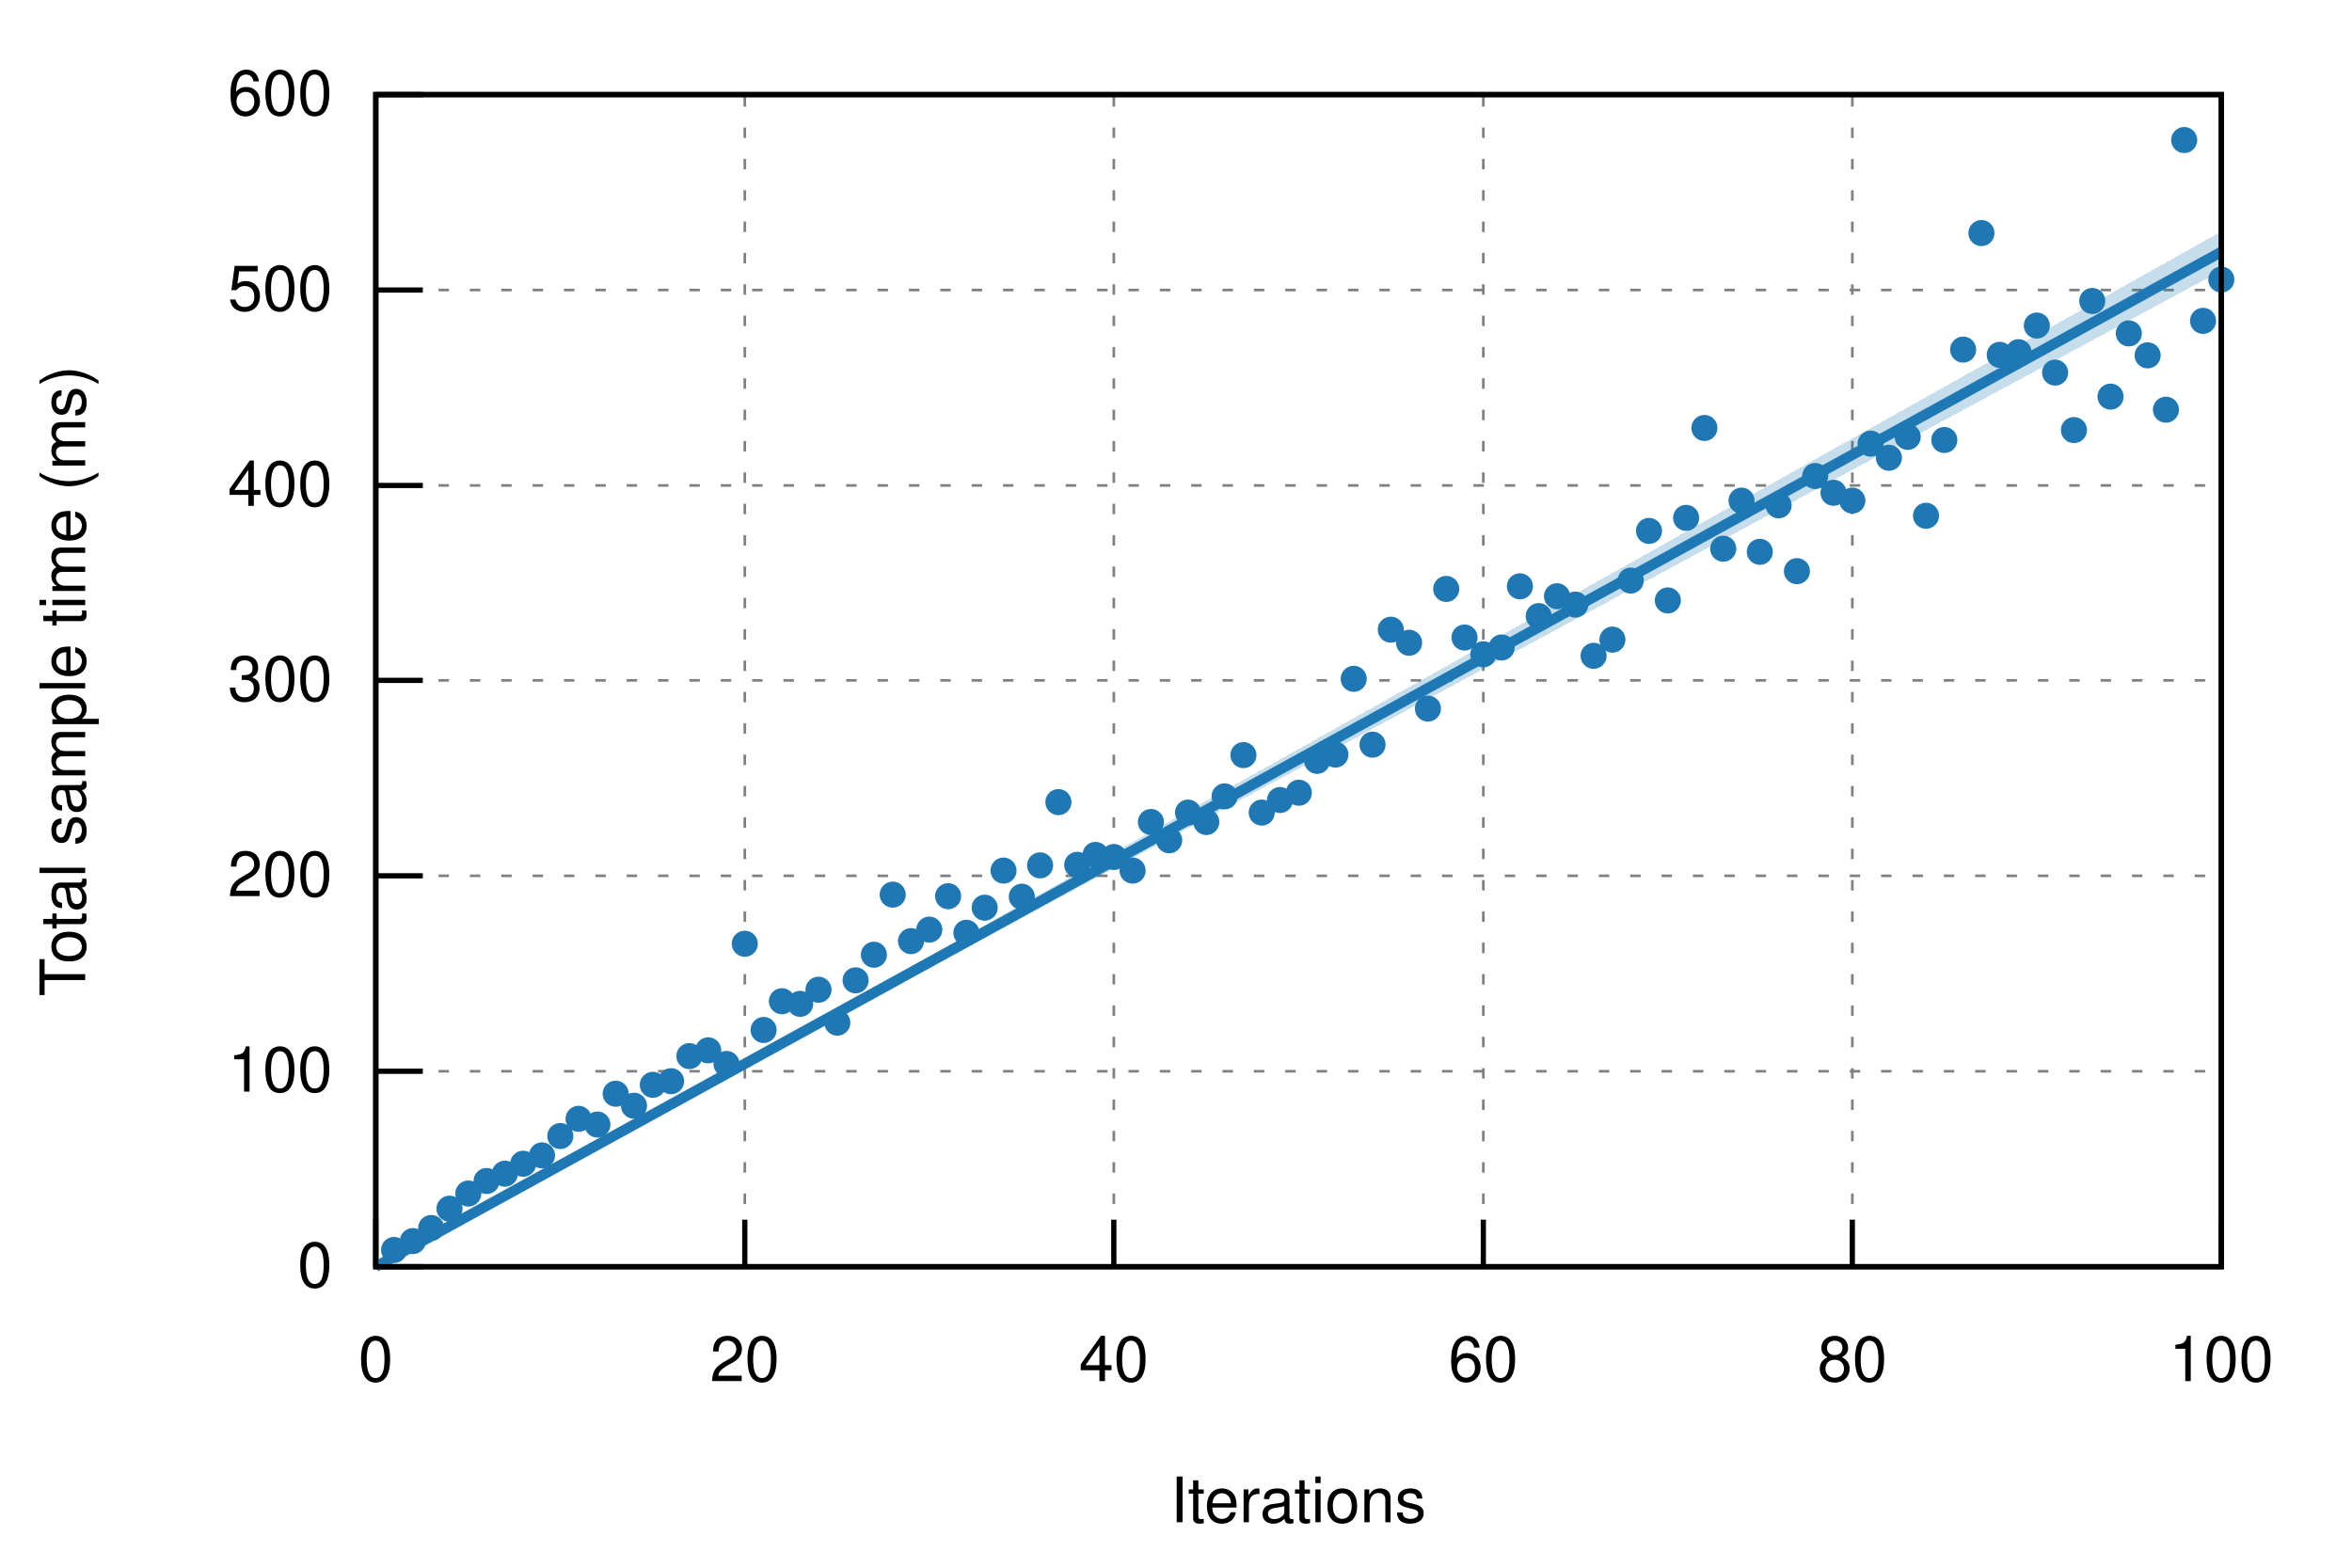
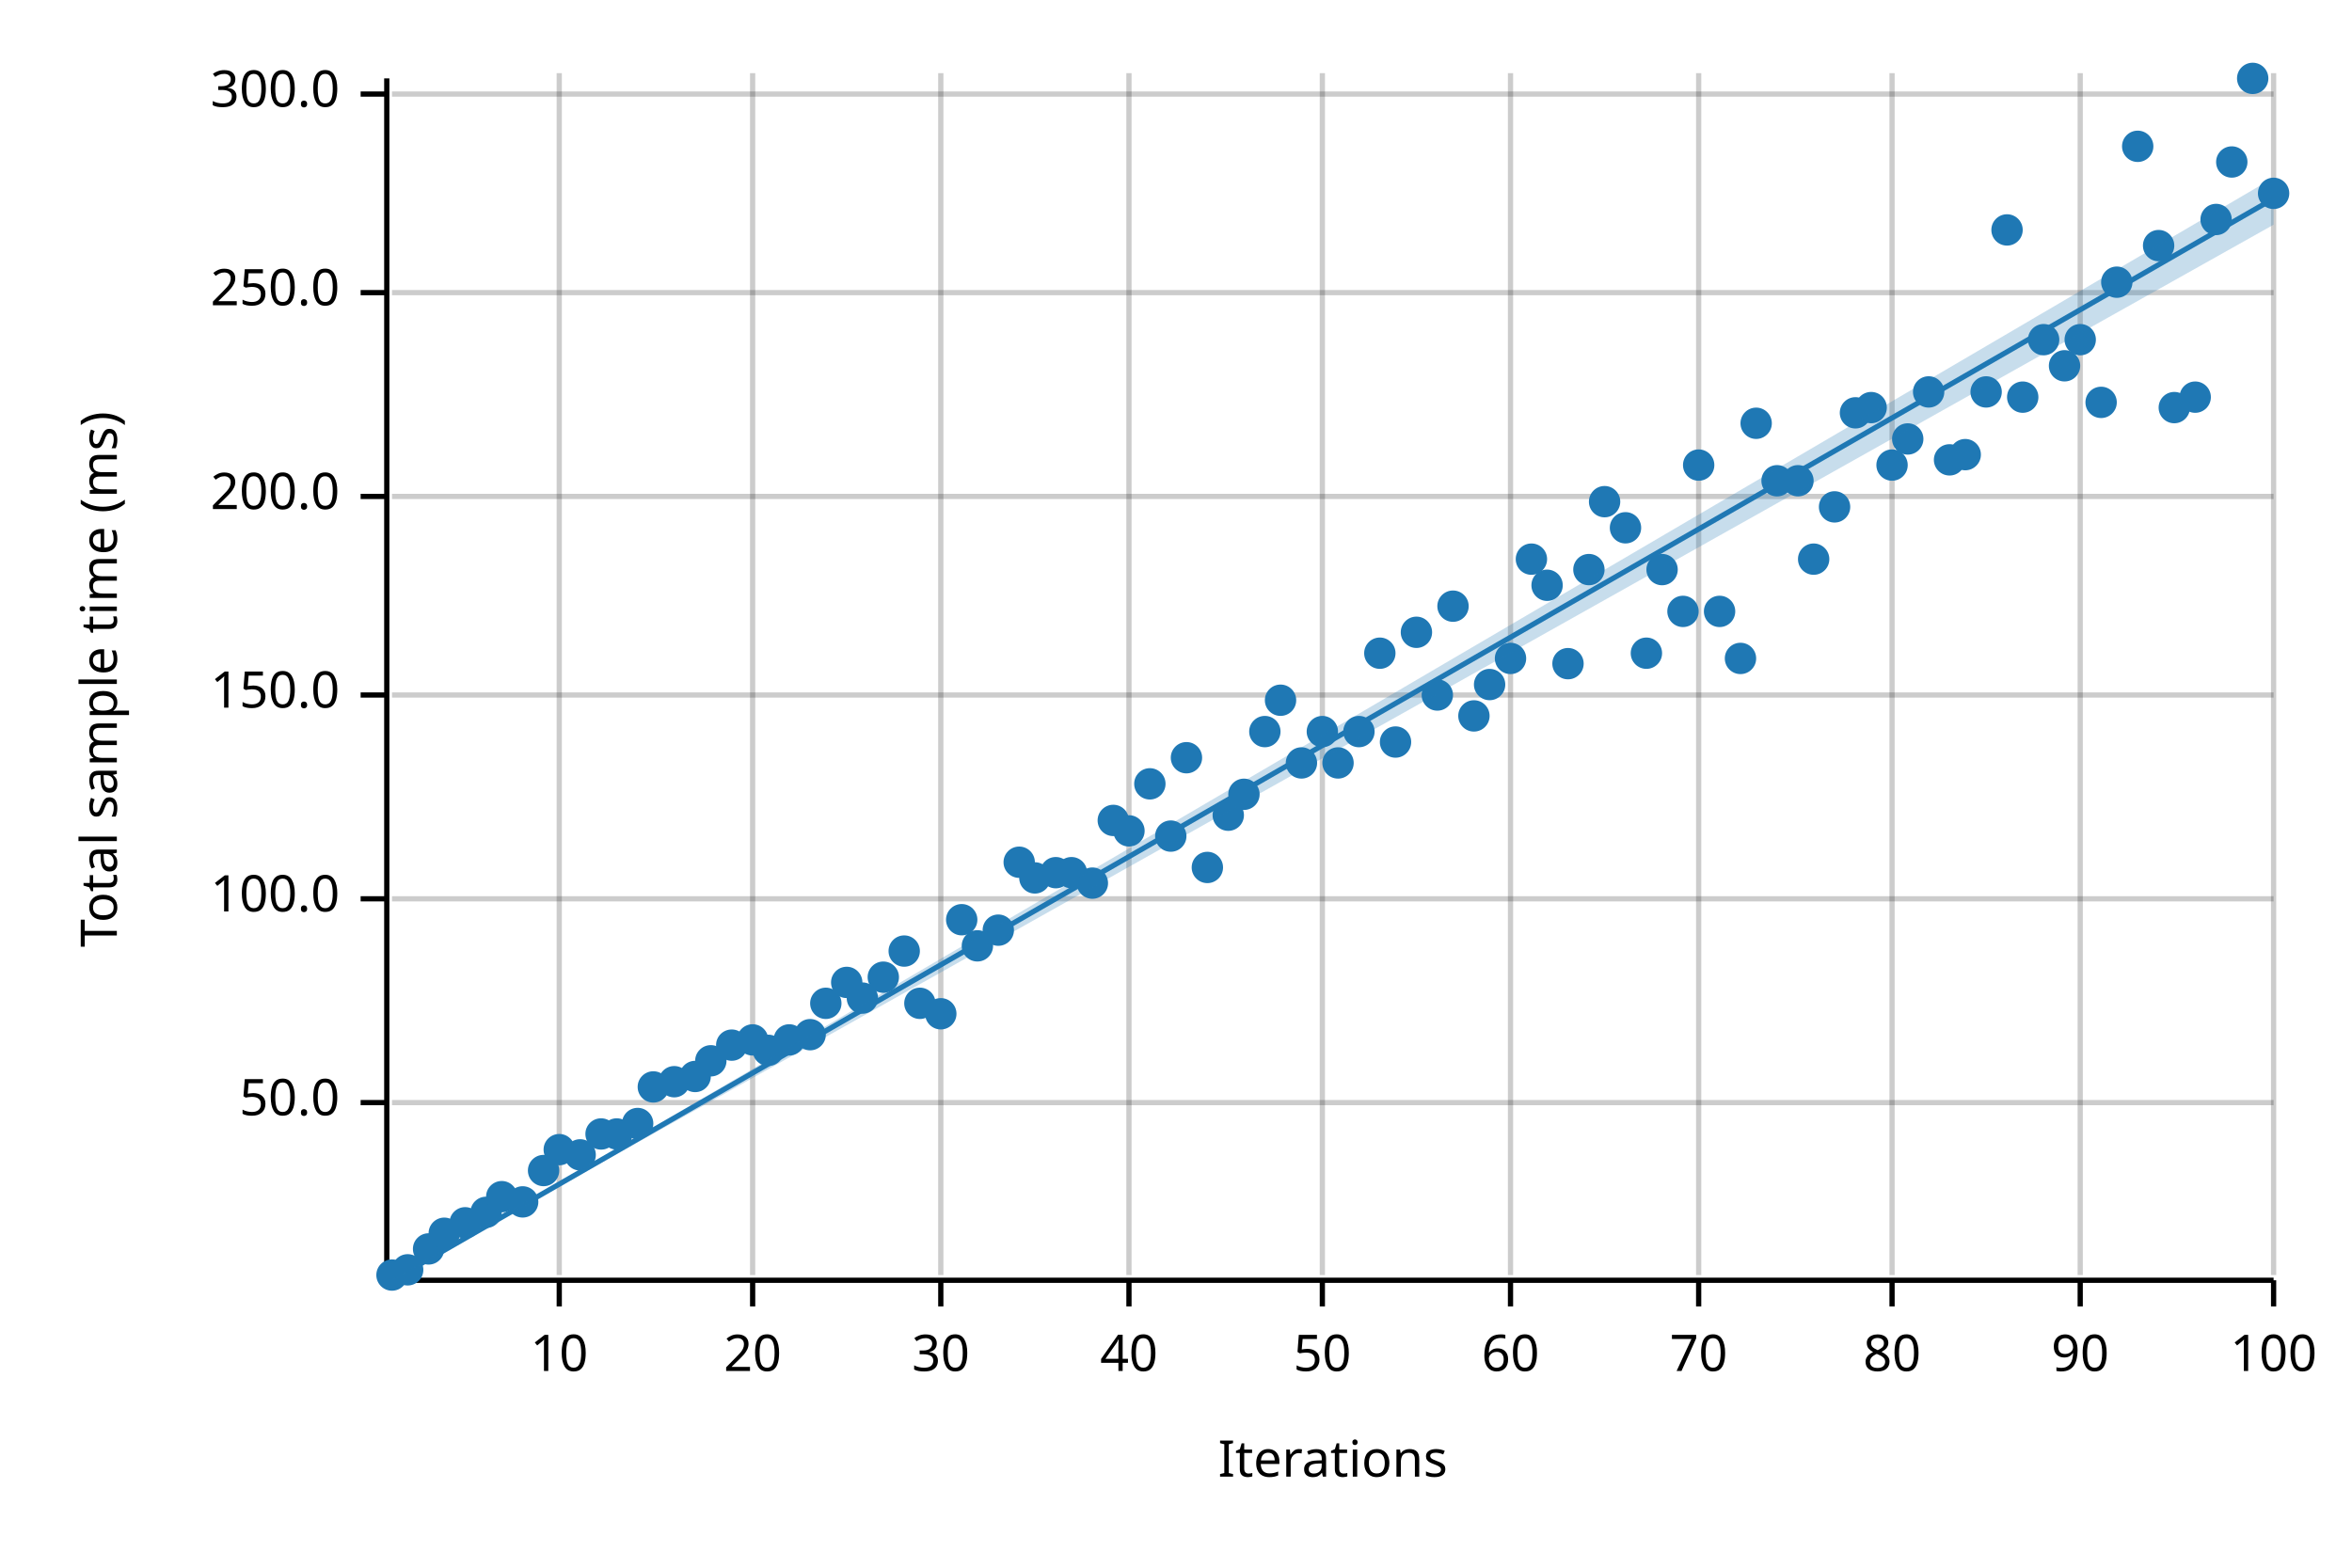
- <svg xmlns="http://www.w3.org/2000/svg" xmlns:xlink="http://www.w3.org/1999/xlink" viewBox="0 0 450 300">
-   <g id="gnuplot_canvas">
-     <rect x="0" y="0" width="450" height="300" fill="none" />
-     <defs>
-       <circle id="gpDot" r="0.5" stroke-width="0.5" />
-       <path id="gpPt0" stroke-width="0.222" stroke="currentColor" d="M-1,0 h2 M0,-1 v2" />
-       <path id="gpPt1" stroke-width="0.222" stroke="currentColor" d="M-1,-1 L1,1 M1,-1 L-1,1" />
-       <path id="gpPt2" stroke-width="0.222" stroke="currentColor" d="M-1,0 L1,0 M0,-1 L0,1 M-1,-1 L1,1 M-1,1 L1,-1" />
-       <rect id="gpPt3" stroke-width="0.222" stroke="currentColor" x="-1" y="-1" width="2" height="2" />
-       <rect id="gpPt4" stroke-width="0.222" stroke="currentColor" fill="currentColor" x="-1" y="-1" width="2" height="2" />
-       <circle id="gpPt5" stroke-width="0.222" stroke="currentColor" cx="0" cy="0" r="1" />
-       <use xlink:href="#gpPt5" id="gpPt6" fill="currentColor" stroke="none" />
-       <path id="gpPt7" stroke-width="0.222" stroke="currentColor" d="M0,-1.33 L-1.33,0.67 L1.33,0.67 z" />
-       <use xlink:href="#gpPt7" id="gpPt8" fill="currentColor" stroke="none" />
-       <use xlink:href="#gpPt7" id="gpPt9" stroke="currentColor" transform="rotate(180)" />
-       <use xlink:href="#gpPt9" id="gpPt10" fill="currentColor" stroke="none" />
-       <use xlink:href="#gpPt3" id="gpPt11" stroke="currentColor" transform="rotate(45)" />
-       <use xlink:href="#gpPt11" id="gpPt12" fill="currentColor" stroke="none" />
-       <path id="gpPt13" stroke-width="0.222" stroke="currentColor" d="M0,1.330 L1.265,0.411 L0.782,-1.067 L-0.782,-1.076 L-1.265,0.411 z" />
-       <use xlink:href="#gpPt13" id="gpPt14" fill="currentColor" stroke="none" />
-       <filter id="textbox" filterUnits="objectBoundingBox" x="0" y="0" height="1" width="1">
-         <feFlood flood-color="white" flood-opacity="1" result="bgnd" />
-         <feComposite in="SourceGraphic" in2="bgnd" operator="atop" />
-       </filter>
-       <filter id="greybox" filterUnits="objectBoundingBox" x="0" y="0" height="1" width="1">
-         <feFlood flood-color="lightgrey" flood-opacity="1" result="grey" />
-         <feComposite in="SourceGraphic" in2="grey" operator="atop" />
-       </filter>
-     </defs>
-     <g fill="none" color="white" stroke="currentColor" stroke-width="1.00" stroke-linecap="butt" stroke-linejoin="miter">
- </g>
-     <g fill="none" color="black" stroke="currentColor" stroke-width="1.00" stroke-linecap="butt" stroke-linejoin="miter">
- </g>
-     <g fill="none" color="black" stroke="black" stroke-width="0.50" stroke-linecap="butt" stroke-linejoin="miter">
- </g>
-     <g fill="none" color="gray" stroke="currentColor" stroke-width="0.50" stroke-linecap="butt" stroke-linejoin="miter">
-       <path stroke="gray" stroke-dasharray="2,4" class="gridline" d="M71.9,242.4 L425.0,242.4  " />
-     </g>
-     <g fill="none" color="gray" stroke="gray" stroke-width="1.00" stroke-linecap="butt" stroke-linejoin="miter">
- </g>
-     <g fill="none" color="black" stroke="currentColor" stroke-width="1.00" stroke-linecap="butt" stroke-linejoin="miter">
-       <path stroke="black" d="M71.9,242.4 L80.9,242.4  " />
-       <g transform="translate(63.6,246.3)" stroke="none" fill="black" font-family="Helvetica" font-size="12.00" text-anchor="end">
-         <text>
-           <tspan font-family="Helvetica"> 0</tspan>
-         </text>
-       </g>
-     </g>
-     <g fill="none" color="black" stroke="currentColor" stroke-width="1.00" stroke-linecap="butt" stroke-linejoin="miter">
- </g>
-     <g fill="none" color="black" stroke="black" stroke-width="0.50" stroke-linecap="butt" stroke-linejoin="miter">
- </g>
-     <g fill="none" color="gray" stroke="currentColor" stroke-width="0.50" stroke-linecap="butt" stroke-linejoin="miter">
-       <path stroke="gray" stroke-dasharray="2,4" class="gridline" d="M71.9,205.0 L425.0,205.0  " />
-     </g>
-     <g fill="none" color="gray" stroke="gray" stroke-width="1.00" stroke-linecap="butt" stroke-linejoin="miter">
- </g>
-     <g fill="none" color="black" stroke="currentColor" stroke-width="1.00" stroke-linecap="butt" stroke-linejoin="miter">
-       <path stroke="black" d="M71.9,205.0 L80.9,205.0  " />
-       <g transform="translate(63.6,208.9)" stroke="none" fill="black" font-family="Helvetica" font-size="12.00" text-anchor="end">
-         <text>
-           <tspan font-family="Helvetica"> 100</tspan>
-         </text>
-       </g>
-     </g>
-     <g fill="none" color="black" stroke="currentColor" stroke-width="1.00" stroke-linecap="butt" stroke-linejoin="miter">
- </g>
-     <g fill="none" color="black" stroke="black" stroke-width="0.50" stroke-linecap="butt" stroke-linejoin="miter">
- </g>
-     <g fill="none" color="gray" stroke="currentColor" stroke-width="0.50" stroke-linecap="butt" stroke-linejoin="miter">
-       <path stroke="gray" stroke-dasharray="2,4" class="gridline" d="M71.9,167.6 L425.0,167.6  " />
-     </g>
-     <g fill="none" color="gray" stroke="gray" stroke-width="1.00" stroke-linecap="butt" stroke-linejoin="miter">
- </g>
-     <g fill="none" color="black" stroke="currentColor" stroke-width="1.00" stroke-linecap="butt" stroke-linejoin="miter">
-       <path stroke="black" d="M71.9,167.6 L80.9,167.6  " />
-       <g transform="translate(63.6,171.5)" stroke="none" fill="black" font-family="Helvetica" font-size="12.00" text-anchor="end">
-         <text>
-           <tspan font-family="Helvetica"> 200</tspan>
-         </text>
-       </g>
-     </g>
-     <g fill="none" color="black" stroke="currentColor" stroke-width="1.00" stroke-linecap="butt" stroke-linejoin="miter">
- </g>
-     <g fill="none" color="black" stroke="black" stroke-width="0.50" stroke-linecap="butt" stroke-linejoin="miter">
- </g>
-     <g fill="none" color="gray" stroke="currentColor" stroke-width="0.50" stroke-linecap="butt" stroke-linejoin="miter">
-       <path stroke="gray" stroke-dasharray="2,4" class="gridline" d="M71.9,130.2 L425.0,130.2  " />
-     </g>
-     <g fill="none" color="gray" stroke="gray" stroke-width="1.00" stroke-linecap="butt" stroke-linejoin="miter">
- </g>
-     <g fill="none" color="black" stroke="currentColor" stroke-width="1.00" stroke-linecap="butt" stroke-linejoin="miter">
-       <path stroke="black" d="M71.9,130.2 L80.9,130.2  " />
-       <g transform="translate(63.6,134.1)" stroke="none" fill="black" font-family="Helvetica" font-size="12.00" text-anchor="end">
-         <text>
-           <tspan font-family="Helvetica"> 300</tspan>
-         </text>
-       </g>
-     </g>
-     <g fill="none" color="black" stroke="currentColor" stroke-width="1.00" stroke-linecap="butt" stroke-linejoin="miter">
- </g>
-     <g fill="none" color="black" stroke="black" stroke-width="0.50" stroke-linecap="butt" stroke-linejoin="miter">
- </g>
-     <g fill="none" color="gray" stroke="currentColor" stroke-width="0.50" stroke-linecap="butt" stroke-linejoin="miter">
-       <path stroke="gray" stroke-dasharray="2,4" class="gridline" d="M71.9,92.9 L425.0,92.9  " />
-     </g>
-     <g fill="none" color="gray" stroke="gray" stroke-width="1.00" stroke-linecap="butt" stroke-linejoin="miter">
- </g>
-     <g fill="none" color="black" stroke="currentColor" stroke-width="1.00" stroke-linecap="butt" stroke-linejoin="miter">
-       <path stroke="black" d="M71.9,92.9 L80.9,92.9  " />
-       <g transform="translate(63.6,96.8)" stroke="none" fill="black" font-family="Helvetica" font-size="12.00" text-anchor="end">
-         <text>
-           <tspan font-family="Helvetica"> 400</tspan>
-         </text>
-       </g>
-     </g>
-     <g fill="none" color="black" stroke="currentColor" stroke-width="1.00" stroke-linecap="butt" stroke-linejoin="miter">
- </g>
-     <g fill="none" color="black" stroke="black" stroke-width="0.50" stroke-linecap="butt" stroke-linejoin="miter">
- </g>
-     <g fill="none" color="gray" stroke="currentColor" stroke-width="0.50" stroke-linecap="butt" stroke-linejoin="miter">
-       <path stroke="gray" stroke-dasharray="2,4" class="gridline" d="M71.9,55.5 L425.0,55.5  " />
-     </g>
-     <g fill="none" color="gray" stroke="gray" stroke-width="1.00" stroke-linecap="butt" stroke-linejoin="miter">
- </g>
-     <g fill="none" color="black" stroke="currentColor" stroke-width="1.00" stroke-linecap="butt" stroke-linejoin="miter">
-       <path stroke="black" d="M71.9,55.5 L80.9,55.5  " />
-       <g transform="translate(63.6,59.4)" stroke="none" fill="black" font-family="Helvetica" font-size="12.00" text-anchor="end">
-         <text>
-           <tspan font-family="Helvetica"> 500</tspan>
-         </text>
-       </g>
-     </g>
-     <g fill="none" color="black" stroke="currentColor" stroke-width="1.00" stroke-linecap="butt" stroke-linejoin="miter">
- </g>
-     <g fill="none" color="black" stroke="black" stroke-width="0.50" stroke-linecap="butt" stroke-linejoin="miter">
- </g>
-     <g fill="none" color="gray" stroke="currentColor" stroke-width="0.50" stroke-linecap="butt" stroke-linejoin="miter">
-       <path stroke="gray" stroke-dasharray="2,4" class="gridline" d="M71.9,18.1 L425.0,18.1  " />
-     </g>
-     <g fill="none" color="gray" stroke="gray" stroke-width="1.00" stroke-linecap="butt" stroke-linejoin="miter">
- </g>
-     <g fill="none" color="black" stroke="currentColor" stroke-width="1.00" stroke-linecap="butt" stroke-linejoin="miter">
-       <path stroke="black" d="M71.9,18.1 L80.9,18.1  " />
-       <g transform="translate(63.6,22.0)" stroke="none" fill="black" font-family="Helvetica" font-size="12.00" text-anchor="end">
-         <text>
-           <tspan font-family="Helvetica"> 600</tspan>
-         </text>
-       </g>
-     </g>
-     <g fill="none" color="black" stroke="currentColor" stroke-width="1.00" stroke-linecap="butt" stroke-linejoin="miter">
- </g>
-     <g fill="none" color="black" stroke="black" stroke-width="0.50" stroke-linecap="butt" stroke-linejoin="miter">
- </g>
-     <g fill="none" color="gray" stroke="currentColor" stroke-width="0.50" stroke-linecap="butt" stroke-linejoin="miter">
-       <path stroke="gray" stroke-dasharray="2,4" class="gridline" d="M71.9,242.4 L71.9,18.1  " />
-     </g>
-     <g fill="none" color="gray" stroke="gray" stroke-width="1.00" stroke-linecap="butt" stroke-linejoin="miter">
- </g>
-     <g fill="none" color="black" stroke="currentColor" stroke-width="1.00" stroke-linecap="butt" stroke-linejoin="miter">
-       <path stroke="black" d="M71.9,242.4 L71.9,233.4  " />
-       <g transform="translate(71.9,264.3)" stroke="none" fill="black" font-family="Helvetica" font-size="12.00" text-anchor="middle">
-         <text>
-           <tspan font-family="Helvetica"> 0</tspan>
-         </text>
-       </g>
-     </g>
-     <g fill="none" color="black" stroke="currentColor" stroke-width="1.00" stroke-linecap="butt" stroke-linejoin="miter">
- </g>
-     <g fill="none" color="black" stroke="black" stroke-width="0.50" stroke-linecap="butt" stroke-linejoin="miter">
- </g>
-     <g fill="none" color="gray" stroke="currentColor" stroke-width="0.50" stroke-linecap="butt" stroke-linejoin="miter">
-       <path stroke="gray" stroke-dasharray="2,4" class="gridline" d="M142.5,242.4 L142.5,18.1  " />
-     </g>
-     <g fill="none" color="gray" stroke="gray" stroke-width="1.00" stroke-linecap="butt" stroke-linejoin="miter">
- </g>
-     <g fill="none" color="black" stroke="currentColor" stroke-width="1.00" stroke-linecap="butt" stroke-linejoin="miter">
-       <path stroke="black" d="M142.5,242.4 L142.5,233.4  " />
-       <g transform="translate(142.5,264.3)" stroke="none" fill="black" font-family="Helvetica" font-size="12.00" text-anchor="middle">
-         <text>
-           <tspan font-family="Helvetica"> 20</tspan>
-         </text>
-       </g>
-     </g>
-     <g fill="none" color="black" stroke="currentColor" stroke-width="1.00" stroke-linecap="butt" stroke-linejoin="miter">
- </g>
-     <g fill="none" color="black" stroke="black" stroke-width="0.50" stroke-linecap="butt" stroke-linejoin="miter">
- </g>
-     <g fill="none" color="gray" stroke="currentColor" stroke-width="0.50" stroke-linecap="butt" stroke-linejoin="miter">
-       <path stroke="gray" stroke-dasharray="2,4" class="gridline" d="M213.1,242.4 L213.1,18.1  " />
-     </g>
-     <g fill="none" color="gray" stroke="gray" stroke-width="1.00" stroke-linecap="butt" stroke-linejoin="miter">
- </g>
-     <g fill="none" color="black" stroke="currentColor" stroke-width="1.00" stroke-linecap="butt" stroke-linejoin="miter">
-       <path stroke="black" d="M213.1,242.4 L213.1,233.4  " />
-       <g transform="translate(213.1,264.3)" stroke="none" fill="black" font-family="Helvetica" font-size="12.00" text-anchor="middle">
-         <text>
-           <tspan font-family="Helvetica"> 40</tspan>
-         </text>
-       </g>
-     </g>
-     <g fill="none" color="black" stroke="currentColor" stroke-width="1.00" stroke-linecap="butt" stroke-linejoin="miter">
- </g>
-     <g fill="none" color="black" stroke="black" stroke-width="0.50" stroke-linecap="butt" stroke-linejoin="miter">
- </g>
-     <g fill="none" color="gray" stroke="currentColor" stroke-width="0.50" stroke-linecap="butt" stroke-linejoin="miter">
-       <path stroke="gray" stroke-dasharray="2,4" class="gridline" d="M283.8,242.4 L283.8,18.1  " />
-     </g>
-     <g fill="none" color="gray" stroke="gray" stroke-width="1.00" stroke-linecap="butt" stroke-linejoin="miter">
- </g>
-     <g fill="none" color="black" stroke="currentColor" stroke-width="1.00" stroke-linecap="butt" stroke-linejoin="miter">
-       <path stroke="black" d="M283.8,242.4 L283.8,233.4  " />
-       <g transform="translate(283.8,264.3)" stroke="none" fill="black" font-family="Helvetica" font-size="12.00" text-anchor="middle">
-         <text>
-           <tspan font-family="Helvetica"> 60</tspan>
-         </text>
-       </g>
-     </g>
-     <g fill="none" color="black" stroke="currentColor" stroke-width="1.00" stroke-linecap="butt" stroke-linejoin="miter">
- </g>
-     <g fill="none" color="black" stroke="black" stroke-width="0.50" stroke-linecap="butt" stroke-linejoin="miter">
- </g>
-     <g fill="none" color="gray" stroke="currentColor" stroke-width="0.50" stroke-linecap="butt" stroke-linejoin="miter">
-       <path stroke="gray" stroke-dasharray="2,4" class="gridline" d="M354.4,242.4 L354.4,18.1  " />
-     </g>
-     <g fill="none" color="gray" stroke="gray" stroke-width="1.00" stroke-linecap="butt" stroke-linejoin="miter">
- </g>
-     <g fill="none" color="black" stroke="currentColor" stroke-width="1.00" stroke-linecap="butt" stroke-linejoin="miter">
-       <path stroke="black" d="M354.4,242.4 L354.4,233.4  " />
-       <g transform="translate(354.4,264.3)" stroke="none" fill="black" font-family="Helvetica" font-size="12.00" text-anchor="middle">
-         <text>
-           <tspan font-family="Helvetica"> 80</tspan>
-         </text>
-       </g>
-     </g>
-     <g fill="none" color="black" stroke="currentColor" stroke-width="1.00" stroke-linecap="butt" stroke-linejoin="miter">
- </g>
-     <g fill="none" color="black" stroke="black" stroke-width="0.50" stroke-linecap="butt" stroke-linejoin="miter">
- </g>
-     <g fill="none" color="gray" stroke="currentColor" stroke-width="0.50" stroke-linecap="butt" stroke-linejoin="miter">
-       <path stroke="gray" stroke-dasharray="2,4" class="gridline" d="M425.0,242.4 L425.0,18.1  " />
-     </g>
-     <g fill="none" color="gray" stroke="gray" stroke-width="1.00" stroke-linecap="butt" stroke-linejoin="miter">
- </g>
-     <g fill="none" color="black" stroke="currentColor" stroke-width="1.00" stroke-linecap="butt" stroke-linejoin="miter">
-       <path stroke="black" d="M425.0,242.4 L425.0,233.4  " />
-       <g transform="translate(425.0,264.3)" stroke="none" fill="black" font-family="Helvetica" font-size="12.00" text-anchor="middle">
-         <text>
-           <tspan font-family="Helvetica"> 100</tspan>
-         </text>
-       </g>
-     </g>
-     <g fill="none" color="black" stroke="currentColor" stroke-width="1.00" stroke-linecap="butt" stroke-linejoin="miter">
- </g>
-     <g fill="none" color="black" stroke="currentColor" stroke-width="1.00" stroke-linecap="butt" stroke-linejoin="miter">
-       <path stroke="black" d="M71.9,18.1 L71.9,242.4 L425.0,242.4 L425.0,18.1 L71.9,18.1 Z  " />
-     </g>
-     <g fill="none" color="black" stroke="currentColor" stroke-width="1.00" stroke-linecap="butt" stroke-linejoin="miter">
-       <g transform="translate(16.3,130.3) rotate(270)" stroke="none" fill="black" font-family="Helvetica" font-size="12.00" text-anchor="middle">
-         <text>
-           <tspan font-family="Helvetica">Total sample time (ms)</tspan>
-         </text>
-       </g>
-     </g>
-     <g fill="none" color="black" stroke="currentColor" stroke-width="1.00" stroke-linecap="butt" stroke-linejoin="miter">
-       <g transform="translate(248.4,291.3)" stroke="none" fill="black" font-family="Helvetica" font-size="12.00" text-anchor="middle">
-         <text>
-           <tspan font-family="Helvetica">Iterations</tspan>
-         </text>
-       </g>
-     </g>
-     <g fill="none" color="black" stroke="currentColor" stroke-width="1.00" stroke-linecap="butt" stroke-linejoin="miter">
- </g>
-     <g id="gnuplot_plot_1">
-       <g fill="none" color="black" stroke="currentColor" stroke-width="1.00" stroke-linecap="butt" stroke-linejoin="miter">
-         <use xlink:href="#gpPt6" transform="translate(75.4,239.2) scale(2.25)" color="rgb( 31, 120, 180)" />
-         <use xlink:href="#gpPt6" transform="translate(79.0,237.5) scale(2.25)" color="rgb( 31, 120, 180)" />
-         <use xlink:href="#gpPt6" transform="translate(82.5,235.0) scale(2.25)" color="rgb( 31, 120, 180)" />
-         <use xlink:href="#gpPt6" transform="translate(86.0,231.3) scale(2.25)" color="rgb( 31, 120, 180)" />
-         <use xlink:href="#gpPt6" transform="translate(89.6,228.4) scale(2.25)" color="rgb( 31, 120, 180)" />
-         <use xlink:href="#gpPt6" transform="translate(93.1,226.0) scale(2.25)" color="rgb( 31, 120, 180)" />
-         <use xlink:href="#gpPt6" transform="translate(96.6,224.6) scale(2.25)" color="rgb( 31, 120, 180)" />
-         <use xlink:href="#gpPt6" transform="translate(100.1,222.7) scale(2.25)" color="rgb( 31, 120, 180)" />
-         <use xlink:href="#gpPt6" transform="translate(103.7,221.1) scale(2.25)" color="rgb( 31, 120, 180)" />
-         <use xlink:href="#gpPt6" transform="translate(107.2,217.4) scale(2.25)" color="rgb( 31, 120, 180)" />
-         <use xlink:href="#gpPt6" transform="translate(110.7,214.1) scale(2.25)" color="rgb( 31, 120, 180)" />
-         <use xlink:href="#gpPt6" transform="translate(114.3,215.2) scale(2.25)" color="rgb( 31, 120, 180)" />
-         <use xlink:href="#gpPt6" transform="translate(117.8,209.3) scale(2.25)" color="rgb( 31, 120, 180)" />
-         <use xlink:href="#gpPt6" transform="translate(121.3,211.6) scale(2.25)" color="rgb( 31, 120, 180)" />
-         <use xlink:href="#gpPt6" transform="translate(124.9,207.6) scale(2.25)" color="rgb( 31, 120, 180)" />
-         <use xlink:href="#gpPt6" transform="translate(128.4,206.9) scale(2.25)" color="rgb( 31, 120, 180)" />
-         <use xlink:href="#gpPt6" transform="translate(131.9,202.1) scale(2.25)" color="rgb( 31, 120, 180)" />
-         <use xlink:href="#gpPt6" transform="translate(135.5,201.0) scale(2.25)" color="rgb( 31, 120, 180)" />
-         <use xlink:href="#gpPt6" transform="translate(139.0,203.6) scale(2.25)" color="rgb( 31, 120, 180)" />
-         <use xlink:href="#gpPt6" transform="translate(142.5,180.6) scale(2.25)" color="rgb( 31, 120, 180)" />
-         <use xlink:href="#gpPt6" transform="translate(146.1,197.1) scale(2.25)" color="rgb( 31, 120, 180)" />
-         <use xlink:href="#gpPt6" transform="translate(149.6,191.6) scale(2.25)" color="rgb( 31, 120, 180)" />
-         <use xlink:href="#gpPt6" transform="translate(153.1,192.1) scale(2.25)" color="rgb( 31, 120, 180)" />
-         <use xlink:href="#gpPt6" transform="translate(156.6,189.4) scale(2.25)" color="rgb( 31, 120, 180)" />
-         <use xlink:href="#gpPt6" transform="translate(160.2,195.7) scale(2.25)" color="rgb( 31, 120, 180)" />
-         <use xlink:href="#gpPt6" transform="translate(163.7,187.6) scale(2.25)" color="rgb( 31, 120, 180)" />
-         <use xlink:href="#gpPt6" transform="translate(167.2,182.7) scale(2.25)" color="rgb( 31, 120, 180)" />
-         <use xlink:href="#gpPt6" transform="translate(170.8,171.2) scale(2.25)" color="rgb( 31, 120, 180)" />
-         <use xlink:href="#gpPt6" transform="translate(174.3,180.1) scale(2.25)" color="rgb( 31, 120, 180)" />
-         <use xlink:href="#gpPt6" transform="translate(177.8,177.9) scale(2.25)" color="rgb( 31, 120, 180)" />
-         <use xlink:href="#gpPt6" transform="translate(181.4,171.5) scale(2.25)" color="rgb( 31, 120, 180)" />
-         <use xlink:href="#gpPt6" transform="translate(184.9,178.5) scale(2.25)" color="rgb( 31, 120, 180)" />
-         <use xlink:href="#gpPt6" transform="translate(188.4,173.7) scale(2.25)" color="rgb( 31, 120, 180)" />
-         <use xlink:href="#gpPt6" transform="translate(192.0,166.6) scale(2.25)" color="rgb( 31, 120, 180)" />
-         <use xlink:href="#gpPt6" transform="translate(195.5,171.6) scale(2.25)" color="rgb( 31, 120, 180)" />
-         <use xlink:href="#gpPt6" transform="translate(199.0,165.6) scale(2.25)" color="rgb( 31, 120, 180)" />
-         <use xlink:href="#gpPt6" transform="translate(202.5,153.5) scale(2.25)" color="rgb( 31, 120, 180)" />
-         <use xlink:href="#gpPt6" transform="translate(206.1,165.5) scale(2.25)" color="rgb( 31, 120, 180)" />
-         <use xlink:href="#gpPt6" transform="translate(209.6,163.6) scale(2.25)" color="rgb( 31, 120, 180)" />
-         <use xlink:href="#gpPt6" transform="translate(213.1,164.0) scale(2.25)" color="rgb( 31, 120, 180)" />
-         <use xlink:href="#gpPt6" transform="translate(216.7,166.6) scale(2.25)" color="rgb( 31, 120, 180)" />
-         <use xlink:href="#gpPt6" transform="translate(220.2,157.3) scale(2.25)" color="rgb( 31, 120, 180)" />
-         <use xlink:href="#gpPt6" transform="translate(223.7,160.8) scale(2.25)" color="rgb( 31, 120, 180)" />
-         <use xlink:href="#gpPt6" transform="translate(227.3,155.5) scale(2.25)" color="rgb( 31, 120, 180)" />
-         <use xlink:href="#gpPt6" transform="translate(230.8,157.3) scale(2.25)" color="rgb( 31, 120, 180)" />
-         <use xlink:href="#gpPt6" transform="translate(234.3,152.4) scale(2.25)" color="rgb( 31, 120, 180)" />
-         <use xlink:href="#gpPt6" transform="translate(237.9,144.5) scale(2.25)" color="rgb( 31, 120, 180)" />
-         <use xlink:href="#gpPt6" transform="translate(241.4,155.5) scale(2.25)" color="rgb( 31, 120, 180)" />
-         <use xlink:href="#gpPt6" transform="translate(244.9,153.1) scale(2.25)" color="rgb( 31, 120, 180)" />
-         <use xlink:href="#gpPt6" transform="translate(248.5,151.7) scale(2.25)" color="rgb( 31, 120, 180)" />
-         <use xlink:href="#gpPt6" transform="translate(252.0,145.6) scale(2.25)" color="rgb( 31, 120, 180)" />
-         <use xlink:href="#gpPt6" transform="translate(255.5,144.4) scale(2.25)" color="rgb( 31, 120, 180)" />
-         <use xlink:href="#gpPt6" transform="translate(259.0,129.9) scale(2.25)" color="rgb( 31, 120, 180)" />
-         <use xlink:href="#gpPt6" transform="translate(262.6,142.5) scale(2.25)" color="rgb( 31, 120, 180)" />
-         <use xlink:href="#gpPt6" transform="translate(266.1,120.5) scale(2.25)" color="rgb( 31, 120, 180)" />
-         <use xlink:href="#gpPt6" transform="translate(269.6,123.0) scale(2.25)" color="rgb( 31, 120, 180)" />
-         <use xlink:href="#gpPt6" transform="translate(273.2,135.6) scale(2.25)" color="rgb( 31, 120, 180)" />
-         <use xlink:href="#gpPt6" transform="translate(276.7,112.7) scale(2.25)" color="rgb( 31, 120, 180)" />
-         <use xlink:href="#gpPt6" transform="translate(280.2,122.0) scale(2.25)" color="rgb( 31, 120, 180)" />
-         <use xlink:href="#gpPt6" transform="translate(283.8,125.2) scale(2.25)" color="rgb( 31, 120, 180)" />
-         <use xlink:href="#gpPt6" transform="translate(287.3,123.9) scale(2.25)" color="rgb( 31, 120, 180)" />
-         <use xlink:href="#gpPt6" transform="translate(290.8,112.2) scale(2.25)" color="rgb( 31, 120, 180)" />
-         <use xlink:href="#gpPt6" transform="translate(294.4,117.9) scale(2.25)" color="rgb( 31, 120, 180)" />
-         <use xlink:href="#gpPt6" transform="translate(297.9,114.1) scale(2.25)" color="rgb( 31, 120, 180)" />
-         <use xlink:href="#gpPt6" transform="translate(301.4,115.7) scale(2.25)" color="rgb( 31, 120, 180)" />
-         <use xlink:href="#gpPt6" transform="translate(304.9,125.5) scale(2.25)" color="rgb( 31, 120, 180)" />
-         <use xlink:href="#gpPt6" transform="translate(308.5,122.4) scale(2.25)" color="rgb( 31, 120, 180)" />
-         <use xlink:href="#gpPt6" transform="translate(312.0,111.1) scale(2.25)" color="rgb( 31, 120, 180)" />
-         <use xlink:href="#gpPt6" transform="translate(315.5,101.6) scale(2.25)" color="rgb( 31, 120, 180)" />
-         <use xlink:href="#gpPt6" transform="translate(319.1,114.9) scale(2.25)" color="rgb( 31, 120, 180)" />
-         <use xlink:href="#gpPt6" transform="translate(322.6,99.1) scale(2.25)" color="rgb( 31, 120, 180)" />
-         <use xlink:href="#gpPt6" transform="translate(326.1,81.9) scale(2.25)" color="rgb( 31, 120, 180)" />
-         <use xlink:href="#gpPt6" transform="translate(329.7,105.0) scale(2.25)" color="rgb( 31, 120, 180)" />
-         <use xlink:href="#gpPt6" transform="translate(333.2,95.8) scale(2.25)" color="rgb( 31, 120, 180)" />
-         <use xlink:href="#gpPt6" transform="translate(336.7,105.6) scale(2.25)" color="rgb( 31, 120, 180)" />
-         <use xlink:href="#gpPt6" transform="translate(340.3,96.7) scale(2.25)" color="rgb( 31, 120, 180)" />
-         <use xlink:href="#gpPt6" transform="translate(343.8,109.3) scale(2.25)" color="rgb( 31, 120, 180)" />
-         <use xlink:href="#gpPt6" transform="translate(347.3,91.1) scale(2.25)" color="rgb( 31, 120, 180)" />
-         <use xlink:href="#gpPt6" transform="translate(350.8,94.3) scale(2.25)" color="rgb( 31, 120, 180)" />
-         <use xlink:href="#gpPt6" transform="translate(354.4,95.8) scale(2.25)" color="rgb( 31, 120, 180)" />
-         <use xlink:href="#gpPt6" transform="translate(357.9,84.9) scale(2.25)" color="rgb( 31, 120, 180)" />
-         <use xlink:href="#gpPt6" transform="translate(361.4,87.6) scale(2.25)" color="rgb( 31, 120, 180)" />
-         <use xlink:href="#gpPt6" transform="translate(365.0,83.6) scale(2.25)" color="rgb( 31, 120, 180)" />
-         <use xlink:href="#gpPt6" transform="translate(368.5,98.7) scale(2.25)" color="rgb( 31, 120, 180)" />
-         <use xlink:href="#gpPt6" transform="translate(372.0,84.2) scale(2.25)" color="rgb( 31, 120, 180)" />
-         <use xlink:href="#gpPt6" transform="translate(375.6,66.9) scale(2.25)" color="rgb( 31, 120, 180)" />
-         <use xlink:href="#gpPt6" transform="translate(379.1,44.6) scale(2.25)" color="rgb( 31, 120, 180)" />
-         <use xlink:href="#gpPt6" transform="translate(382.6,67.9) scale(2.25)" color="rgb( 31, 120, 180)" />
-         <use xlink:href="#gpPt6" transform="translate(386.2,67.4) scale(2.25)" color="rgb( 31, 120, 180)" />
-         <use xlink:href="#gpPt6" transform="translate(389.7,62.3) scale(2.25)" color="rgb( 31, 120, 180)" />
-         <use xlink:href="#gpPt6" transform="translate(393.2,71.3) scale(2.25)" color="rgb( 31, 120, 180)" />
-         <use xlink:href="#gpPt6" transform="translate(396.8,82.3) scale(2.25)" color="rgb( 31, 120, 180)" />
-         <use xlink:href="#gpPt6" transform="translate(400.3,57.6) scale(2.25)" color="rgb( 31, 120, 180)" />
-         <use xlink:href="#gpPt6" transform="translate(403.8,75.9) scale(2.25)" color="rgb( 31, 120, 180)" />
-         <use xlink:href="#gpPt6" transform="translate(407.3,63.8) scale(2.25)" color="rgb( 31, 120, 180)" />
-         <use xlink:href="#gpPt6" transform="translate(410.9,68.0) scale(2.25)" color="rgb( 31, 120, 180)" />
-         <use xlink:href="#gpPt6" transform="translate(414.4,78.4) scale(2.25)" color="rgb( 31, 120, 180)" />
-         <use xlink:href="#gpPt6" transform="translate(417.9,26.8) scale(2.25)" color="rgb( 31, 120, 180)" />
-         <use xlink:href="#gpPt6" transform="translate(421.5,61.4) scale(2.25)" color="rgb( 31, 120, 180)" />
-         <use xlink:href="#gpPt6" transform="translate(425.0,53.5) scale(2.25)" color="rgb( 31, 120, 180)" />
-       </g>
-     </g>
-     <g id="gnuplot_plot_2">
-       <g fill="none" color="white" stroke="rgb( 31, 120, 180)" stroke-width="2.00" stroke-linecap="butt" stroke-linejoin="miter">
- </g>
-       <g fill="none" color="black" stroke="currentColor" stroke-width="2.00" stroke-linecap="butt" stroke-linejoin="miter">
-         <path stroke="rgb( 31, 120, 180)" d="M71.9,242.4 L425.0,48.2  " />
-       </g>
-     </g>
-     <g id="gnuplot_plot_3">
-       <g fill="none" color="white" stroke="rgb( 31, 120, 180)" stroke-width="1.00" stroke-linecap="butt" stroke-linejoin="miter">
- </g>
-       <g fill="none" color="black" stroke="currentColor" stroke-width="1.00" stroke-linecap="butt" stroke-linejoin="miter">
-         <g stroke="none" shape-rendering="crispEdges">
-           <polygon fill="rgb( 31, 120, 180)" fill-opacity="0.25" points="71.9,242.4 71.9,242.4 71.9,242.4 " />
-           <polygon fill="rgb( 31, 120, 180)" fill-opacity="0.25" points="71.9,242.4 425.0,51.8 425.0,44.3 " />
-         </g>
-       </g>
-     </g>
-     <g fill="none" color="white" stroke="rgb( 31, 120, 180)" stroke-width="2.00" stroke-linecap="butt" stroke-linejoin="miter">
- </g>
-     <g fill="none" color="black" stroke="currentColor" stroke-width="2.00" stroke-linecap="butt" stroke-linejoin="miter">
- </g>
-     <g fill="none" color="black" stroke="black" stroke-width="1.00" stroke-linecap="butt" stroke-linejoin="miter">
- </g>
-     <g fill="none" color="black" stroke="currentColor" stroke-width="1.00" stroke-linecap="butt" stroke-linejoin="miter">
-       <path stroke="black" d="M71.9,18.1 L71.9,242.4 L425.0,242.4 L425.0,18.1 L71.9,18.1 Z  " />
-     </g>
-     <g fill="none" color="black" stroke="currentColor" stroke-width="1.00" stroke-linecap="butt" stroke-linejoin="miter">
- </g>
-   </g>
+ <svg xmlns="http://www.w3.org/2000/svg" width="450" height="300">
+   <text x="15" y="130" dy="0.76em" text-anchor="middle" font-family="sans-serif" font-size="9.677" opacity="1" fill="#000000" transform="rotate(270, 15, 130)">
+ Total sample time (ms)
+ </text>
+   <text x="255" y="285" dy="-0.5ex" text-anchor="middle" font-family="sans-serif" font-size="9.677" opacity="1" fill="#000000">
+ Iterations
+ </text>
+   <line opacity="0.2" stroke="#000000" stroke-width="1" x1="107" y1="244" x2="107" y2="14" />
+   <line opacity="0.2" stroke="#000000" stroke-width="1" x1="144" y1="244" x2="144" y2="14" />
+   <line opacity="0.2" stroke="#000000" stroke-width="1" x1="180" y1="244" x2="180" y2="14" />
+   <line opacity="0.2" stroke="#000000" stroke-width="1" x1="216" y1="244" x2="216" y2="14" />
+   <line opacity="0.2" stroke="#000000" stroke-width="1" x1="253" y1="244" x2="253" y2="14" />
+   <line opacity="0.2" stroke="#000000" stroke-width="1" x1="289" y1="244" x2="289" y2="14" />
+   <line opacity="0.2" stroke="#000000" stroke-width="1" x1="325" y1="244" x2="325" y2="14" />
+   <line opacity="0.2" stroke="#000000" stroke-width="1" x1="362" y1="244" x2="362" y2="14" />
+   <line opacity="0.2" stroke="#000000" stroke-width="1" x1="398" y1="244" x2="398" y2="14" />
+   <line opacity="0.2" stroke="#000000" stroke-width="1" x1="435" y1="244" x2="435" y2="14" />
+   <line opacity="0.2" stroke="#000000" stroke-width="1" x1="75" y1="211" x2="435" y2="211" />
+   <line opacity="0.2" stroke="#000000" stroke-width="1" x1="75" y1="172" x2="435" y2="172" />
+   <line opacity="0.2" stroke="#000000" stroke-width="1" x1="75" y1="133" x2="435" y2="133" />
+   <line opacity="0.2" stroke="#000000" stroke-width="1" x1="75" y1="95" x2="435" y2="95" />
+   <line opacity="0.2" stroke="#000000" stroke-width="1" x1="75" y1="56" x2="435" y2="56" />
+   <line opacity="0.2" stroke="#000000" stroke-width="1" x1="75" y1="18" x2="435" y2="18" />
+   <polyline fill="none" opacity="1" stroke="#000000" stroke-width="1" points="74,15 74,245 " />
+   <text x="65" y="211" dy="0.5ex" text-anchor="end" font-family="sans-serif" font-size="9.677" opacity="1" fill="#000000">
+ 50.0
+ </text>
+   <polyline fill="none" opacity="1" stroke="#000000" stroke-width="1" points="69,211 74,211 " />
+   <text x="65" y="172" dy="0.5ex" text-anchor="end" font-family="sans-serif" font-size="9.677" opacity="1" fill="#000000">
+ 100.0
+ </text>
+   <polyline fill="none" opacity="1" stroke="#000000" stroke-width="1" points="69,172 74,172 " />
+   <text x="65" y="133" dy="0.5ex" text-anchor="end" font-family="sans-serif" font-size="9.677" opacity="1" fill="#000000">
+ 150.0
+ </text>
+   <polyline fill="none" opacity="1" stroke="#000000" stroke-width="1" points="69,133 74,133 " />
+   <text x="65" y="95" dy="0.5ex" text-anchor="end" font-family="sans-serif" font-size="9.677" opacity="1" fill="#000000">
+ 200.0
+ </text>
+   <polyline fill="none" opacity="1" stroke="#000000" stroke-width="1" points="69,95 74,95 " />
+   <text x="65" y="56" dy="0.5ex" text-anchor="end" font-family="sans-serif" font-size="9.677" opacity="1" fill="#000000">
+ 250.0
+ </text>
+   <polyline fill="none" opacity="1" stroke="#000000" stroke-width="1" points="69,56 74,56 " />
+   <text x="65" y="18" dy="0.5ex" text-anchor="end" font-family="sans-serif" font-size="9.677" opacity="1" fill="#000000">
+ 300.0
+ </text>
+   <polyline fill="none" opacity="1" stroke="#000000" stroke-width="1" points="69,18 74,18 " />
+   <polyline fill="none" opacity="1" stroke="#000000" stroke-width="1" points="75,245 435,245 " />
+   <text x="107" y="255" dy="0.76em" text-anchor="middle" font-family="sans-serif" font-size="9.677" opacity="1" fill="#000000">
+ 10
+ </text>
+   <polyline fill="none" opacity="1" stroke="#000000" stroke-width="1" points="107,245 107,250 " />
+   <text x="144" y="255" dy="0.76em" text-anchor="middle" font-family="sans-serif" font-size="9.677" opacity="1" fill="#000000">
+ 20
+ </text>
+   <polyline fill="none" opacity="1" stroke="#000000" stroke-width="1" points="144,245 144,250 " />
+   <text x="180" y="255" dy="0.76em" text-anchor="middle" font-family="sans-serif" font-size="9.677" opacity="1" fill="#000000">
+ 30
+ </text>
+   <polyline fill="none" opacity="1" stroke="#000000" stroke-width="1" points="180,245 180,250 " />
+   <text x="216" y="255" dy="0.76em" text-anchor="middle" font-family="sans-serif" font-size="9.677" opacity="1" fill="#000000">
+ 40
+ </text>
+   <polyline fill="none" opacity="1" stroke="#000000" stroke-width="1" points="216,245 216,250 " />
+   <text x="253" y="255" dy="0.76em" text-anchor="middle" font-family="sans-serif" font-size="9.677" opacity="1" fill="#000000">
+ 50
+ </text>
+   <polyline fill="none" opacity="1" stroke="#000000" stroke-width="1" points="253,245 253,250 " />
+   <text x="289" y="255" dy="0.76em" text-anchor="middle" font-family="sans-serif" font-size="9.677" opacity="1" fill="#000000">
+ 60
+ </text>
+   <polyline fill="none" opacity="1" stroke="#000000" stroke-width="1" points="289,245 289,250 " />
+   <text x="325" y="255" dy="0.76em" text-anchor="middle" font-family="sans-serif" font-size="9.677" opacity="1" fill="#000000">
+ 70
+ </text>
+   <polyline fill="none" opacity="1" stroke="#000000" stroke-width="1" points="325,245 325,250 " />
+   <text x="362" y="255" dy="0.76em" text-anchor="middle" font-family="sans-serif" font-size="9.677" opacity="1" fill="#000000">
+ 80
+ </text>
+   <polyline fill="none" opacity="1" stroke="#000000" stroke-width="1" points="362,245 362,250 " />
+   <text x="398" y="255" dy="0.76em" text-anchor="middle" font-family="sans-serif" font-size="9.677" opacity="1" fill="#000000">
+ 90
+ </text>
+   <polyline fill="none" opacity="1" stroke="#000000" stroke-width="1" points="398,245 398,250 " />
+   <text x="435" y="255" dy="0.76em" text-anchor="middle" font-family="sans-serif" font-size="9.677" opacity="1" fill="#000000">
+ 100
+ </text>
+   <polyline fill="none" opacity="1" stroke="#000000" stroke-width="1" points="435,245 435,250 " />
+   <circle cx="75" cy="244" r="3" opacity="1" fill="#1F78B4" stroke="none" />
+   <circle cx="78" cy="243" r="3" opacity="1" fill="#1F78B4" stroke="none" />
+   <circle cx="82" cy="239" r="3" opacity="1" fill="#1F78B4" stroke="none" />
+   <circle cx="85" cy="236" r="3" opacity="1" fill="#1F78B4" stroke="none" />
+   <circle cx="89" cy="234" r="3" opacity="1" fill="#1F78B4" stroke="none" />
+   <circle cx="93" cy="232" r="3" opacity="1" fill="#1F78B4" stroke="none" />
+   <circle cx="96" cy="229" r="3" opacity="1" fill="#1F78B4" stroke="none" />
+   <circle cx="100" cy="230" r="3" opacity="1" fill="#1F78B4" stroke="none" />
+   <circle cx="104" cy="224" r="3" opacity="1" fill="#1F78B4" stroke="none" />
+   <circle cx="107" cy="220" r="3" opacity="1" fill="#1F78B4" stroke="none" />
+   <circle cx="111" cy="221" r="3" opacity="1" fill="#1F78B4" stroke="none" />
+   <circle cx="115" cy="217" r="3" opacity="1" fill="#1F78B4" stroke="none" />
+   <circle cx="118" cy="217" r="3" opacity="1" fill="#1F78B4" stroke="none" />
+   <circle cx="122" cy="215" r="3" opacity="1" fill="#1F78B4" stroke="none" />
+   <circle cx="125" cy="208" r="3" opacity="1" fill="#1F78B4" stroke="none" />
+   <circle cx="129" cy="207" r="3" opacity="1" fill="#1F78B4" stroke="none" />
+   <circle cx="133" cy="206" r="3" opacity="1" fill="#1F78B4" stroke="none" />
+   <circle cx="136" cy="203" r="3" opacity="1" fill="#1F78B4" stroke="none" />
+   <circle cx="140" cy="200" r="3" opacity="1" fill="#1F78B4" stroke="none" />
+   <circle cx="144" cy="199" r="3" opacity="1" fill="#1F78B4" stroke="none" />
+   <circle cx="147" cy="201" r="3" opacity="1" fill="#1F78B4" stroke="none" />
+   <circle cx="151" cy="199" r="3" opacity="1" fill="#1F78B4" stroke="none" />
+   <circle cx="155" cy="198" r="3" opacity="1" fill="#1F78B4" stroke="none" />
+   <circle cx="158" cy="192" r="3" opacity="1" fill="#1F78B4" stroke="none" />
+   <circle cx="162" cy="188" r="3" opacity="1" fill="#1F78B4" stroke="none" />
+   <circle cx="165" cy="191" r="3" opacity="1" fill="#1F78B4" stroke="none" />
+   <circle cx="169" cy="187" r="3" opacity="1" fill="#1F78B4" stroke="none" />
+   <circle cx="173" cy="182" r="3" opacity="1" fill="#1F78B4" stroke="none" />
+   <circle cx="176" cy="192" r="3" opacity="1" fill="#1F78B4" stroke="none" />
+   <circle cx="180" cy="194" r="3" opacity="1" fill="#1F78B4" stroke="none" />
+   <circle cx="184" cy="176" r="3" opacity="1" fill="#1F78B4" stroke="none" />
+   <circle cx="187" cy="181" r="3" opacity="1" fill="#1F78B4" stroke="none" />
+   <circle cx="191" cy="178" r="3" opacity="1" fill="#1F78B4" stroke="none" />
+   <circle cx="195" cy="165" r="3" opacity="1" fill="#1F78B4" stroke="none" />
+   <circle cx="198" cy="168" r="3" opacity="1" fill="#1F78B4" stroke="none" />
+   <circle cx="202" cy="167" r="3" opacity="1" fill="#1F78B4" stroke="none" />
+   <circle cx="205" cy="167" r="3" opacity="1" fill="#1F78B4" stroke="none" />
+   <circle cx="209" cy="169" r="3" opacity="1" fill="#1F78B4" stroke="none" />
+   <circle cx="213" cy="157" r="3" opacity="1" fill="#1F78B4" stroke="none" />
+   <circle cx="216" cy="159" r="3" opacity="1" fill="#1F78B4" stroke="none" />
+   <circle cx="220" cy="150" r="3" opacity="1" fill="#1F78B4" stroke="none" />
+   <circle cx="224" cy="160" r="3" opacity="1" fill="#1F78B4" stroke="none" />
+   <circle cx="227" cy="145" r="3" opacity="1" fill="#1F78B4" stroke="none" />
+   <circle cx="231" cy="166" r="3" opacity="1" fill="#1F78B4" stroke="none" />
+   <circle cx="235" cy="156" r="3" opacity="1" fill="#1F78B4" stroke="none" />
+   <circle cx="238" cy="152" r="3" opacity="1" fill="#1F78B4" stroke="none" />
+   <circle cx="242" cy="140" r="3" opacity="1" fill="#1F78B4" stroke="none" />
+   <circle cx="245" cy="134" r="3" opacity="1" fill="#1F78B4" stroke="none" />
+   <circle cx="249" cy="146" r="3" opacity="1" fill="#1F78B4" stroke="none" />
+   <circle cx="253" cy="140" r="3" opacity="1" fill="#1F78B4" stroke="none" />
+   <circle cx="256" cy="146" r="3" opacity="1" fill="#1F78B4" stroke="none" />
+   <circle cx="260" cy="140" r="3" opacity="1" fill="#1F78B4" stroke="none" />
+   <circle cx="264" cy="125" r="3" opacity="1" fill="#1F78B4" stroke="none" />
+   <circle cx="267" cy="142" r="3" opacity="1" fill="#1F78B4" stroke="none" />
+   <circle cx="271" cy="121" r="3" opacity="1" fill="#1F78B4" stroke="none" />
+   <circle cx="275" cy="133" r="3" opacity="1" fill="#1F78B4" stroke="none" />
+   <circle cx="278" cy="116" r="3" opacity="1" fill="#1F78B4" stroke="none" />
+   <circle cx="282" cy="137" r="3" opacity="1" fill="#1F78B4" stroke="none" />
+   <circle cx="285" cy="131" r="3" opacity="1" fill="#1F78B4" stroke="none" />
+   <circle cx="289" cy="126" r="3" opacity="1" fill="#1F78B4" stroke="none" />
+   <circle cx="293" cy="107" r="3" opacity="1" fill="#1F78B4" stroke="none" />
+   <circle cx="296" cy="112" r="3" opacity="1" fill="#1F78B4" stroke="none" />
+   <circle cx="300" cy="127" r="3" opacity="1" fill="#1F78B4" stroke="none" />
+   <circle cx="304" cy="109" r="3" opacity="1" fill="#1F78B4" stroke="none" />
+   <circle cx="307" cy="96" r="3" opacity="1" fill="#1F78B4" stroke="none" />
+   <circle cx="311" cy="101" r="3" opacity="1" fill="#1F78B4" stroke="none" />
+   <circle cx="315" cy="125" r="3" opacity="1" fill="#1F78B4" stroke="none" />
+   <circle cx="318" cy="109" r="3" opacity="1" fill="#1F78B4" stroke="none" />
+   <circle cx="322" cy="117" r="3" opacity="1" fill="#1F78B4" stroke="none" />
+   <circle cx="325" cy="89" r="3" opacity="1" fill="#1F78B4" stroke="none" />
+   <circle cx="329" cy="117" r="3" opacity="1" fill="#1F78B4" stroke="none" />
+   <circle cx="333" cy="126" r="3" opacity="1" fill="#1F78B4" stroke="none" />
+   <circle cx="336" cy="81" r="3" opacity="1" fill="#1F78B4" stroke="none" />
+   <circle cx="340" cy="92" r="3" opacity="1" fill="#1F78B4" stroke="none" />
+   <circle cx="344" cy="92" r="3" opacity="1" fill="#1F78B4" stroke="none" />
+   <circle cx="347" cy="107" r="3" opacity="1" fill="#1F78B4" stroke="none" />
+   <circle cx="351" cy="97" r="3" opacity="1" fill="#1F78B4" stroke="none" />
+   <circle cx="355" cy="79" r="3" opacity="1" fill="#1F78B4" stroke="none" />
+   <circle cx="358" cy="78" r="3" opacity="1" fill="#1F78B4" stroke="none" />
+   <circle cx="362" cy="89" r="3" opacity="1" fill="#1F78B4" stroke="none" />
+   <circle cx="365" cy="84" r="3" opacity="1" fill="#1F78B4" stroke="none" />
+   <circle cx="369" cy="75" r="3" opacity="1" fill="#1F78B4" stroke="none" />
+   <circle cx="373" cy="88" r="3" opacity="1" fill="#1F78B4" stroke="none" />
+   <circle cx="376" cy="87" r="3" opacity="1" fill="#1F78B4" stroke="none" />
+   <circle cx="380" cy="75" r="3" opacity="1" fill="#1F78B4" stroke="none" />
+   <circle cx="384" cy="44" r="3" opacity="1" fill="#1F78B4" stroke="none" />
+   <circle cx="387" cy="76" r="3" opacity="1" fill="#1F78B4" stroke="none" />
+   <circle cx="391" cy="65" r="3" opacity="1" fill="#1F78B4" stroke="none" />
+   <circle cx="395" cy="70" r="3" opacity="1" fill="#1F78B4" stroke="none" />
+   <circle cx="398" cy="65" r="3" opacity="1" fill="#1F78B4" stroke="none" />
+   <circle cx="402" cy="77" r="3" opacity="1" fill="#1F78B4" stroke="none" />
+   <circle cx="405" cy="54" r="3" opacity="1" fill="#1F78B4" stroke="none" />
+   <circle cx="409" cy="28" r="3" opacity="1" fill="#1F78B4" stroke="none" />
+   <circle cx="413" cy="47" r="3" opacity="1" fill="#1F78B4" stroke="none" />
+   <circle cx="416" cy="78" r="3" opacity="1" fill="#1F78B4" stroke="none" />
+   <circle cx="420" cy="76" r="3" opacity="1" fill="#1F78B4" stroke="none" />
+   <circle cx="424" cy="42" r="3" opacity="1" fill="#1F78B4" stroke="none" />
+   <circle cx="427" cy="31" r="3" opacity="1" fill="#1F78B4" stroke="none" />
+   <circle cx="431" cy="15" r="3" opacity="1" fill="#1F78B4" stroke="none" />
+   <circle cx="435" cy="37" r="3" opacity="1" fill="#1F78B4" stroke="none" />
+   <polyline fill="none" opacity="1" stroke="#1F78B4" stroke-width="1" points="75,245 435,38 " />
+   <polygon opacity="0.25" fill="#1F78B4" points="75,245 435,43 435,34 " />
</svg>
